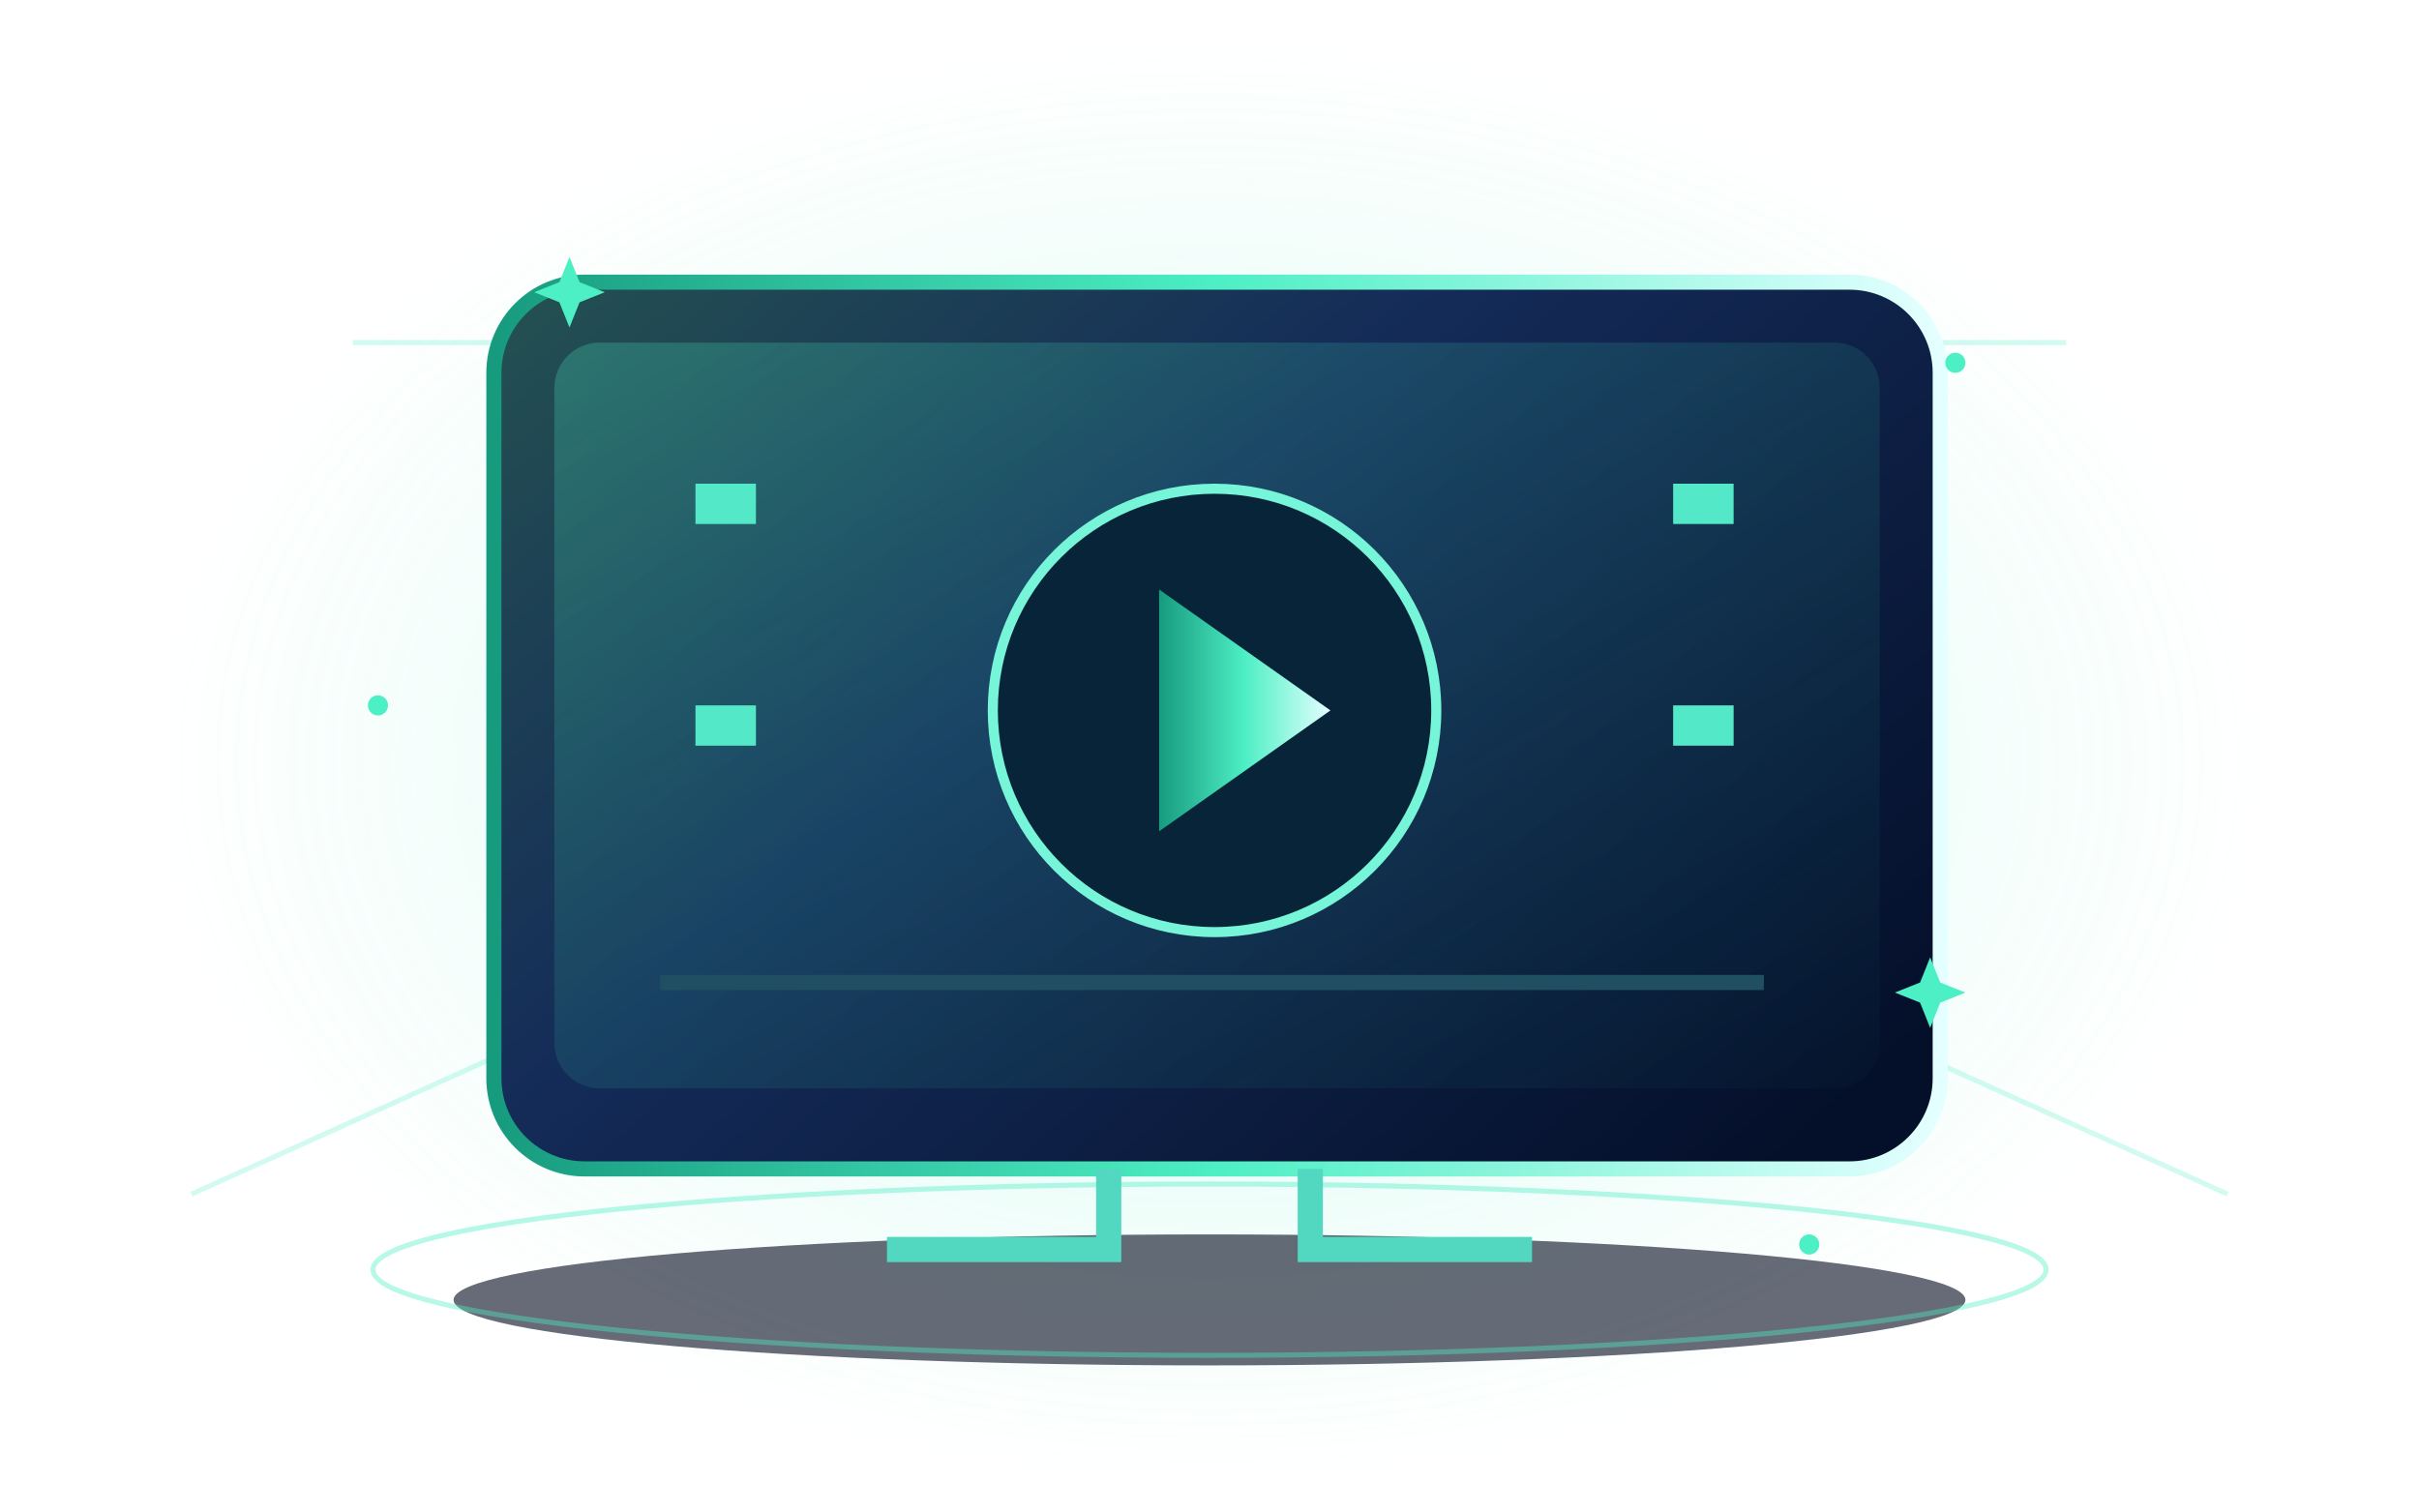
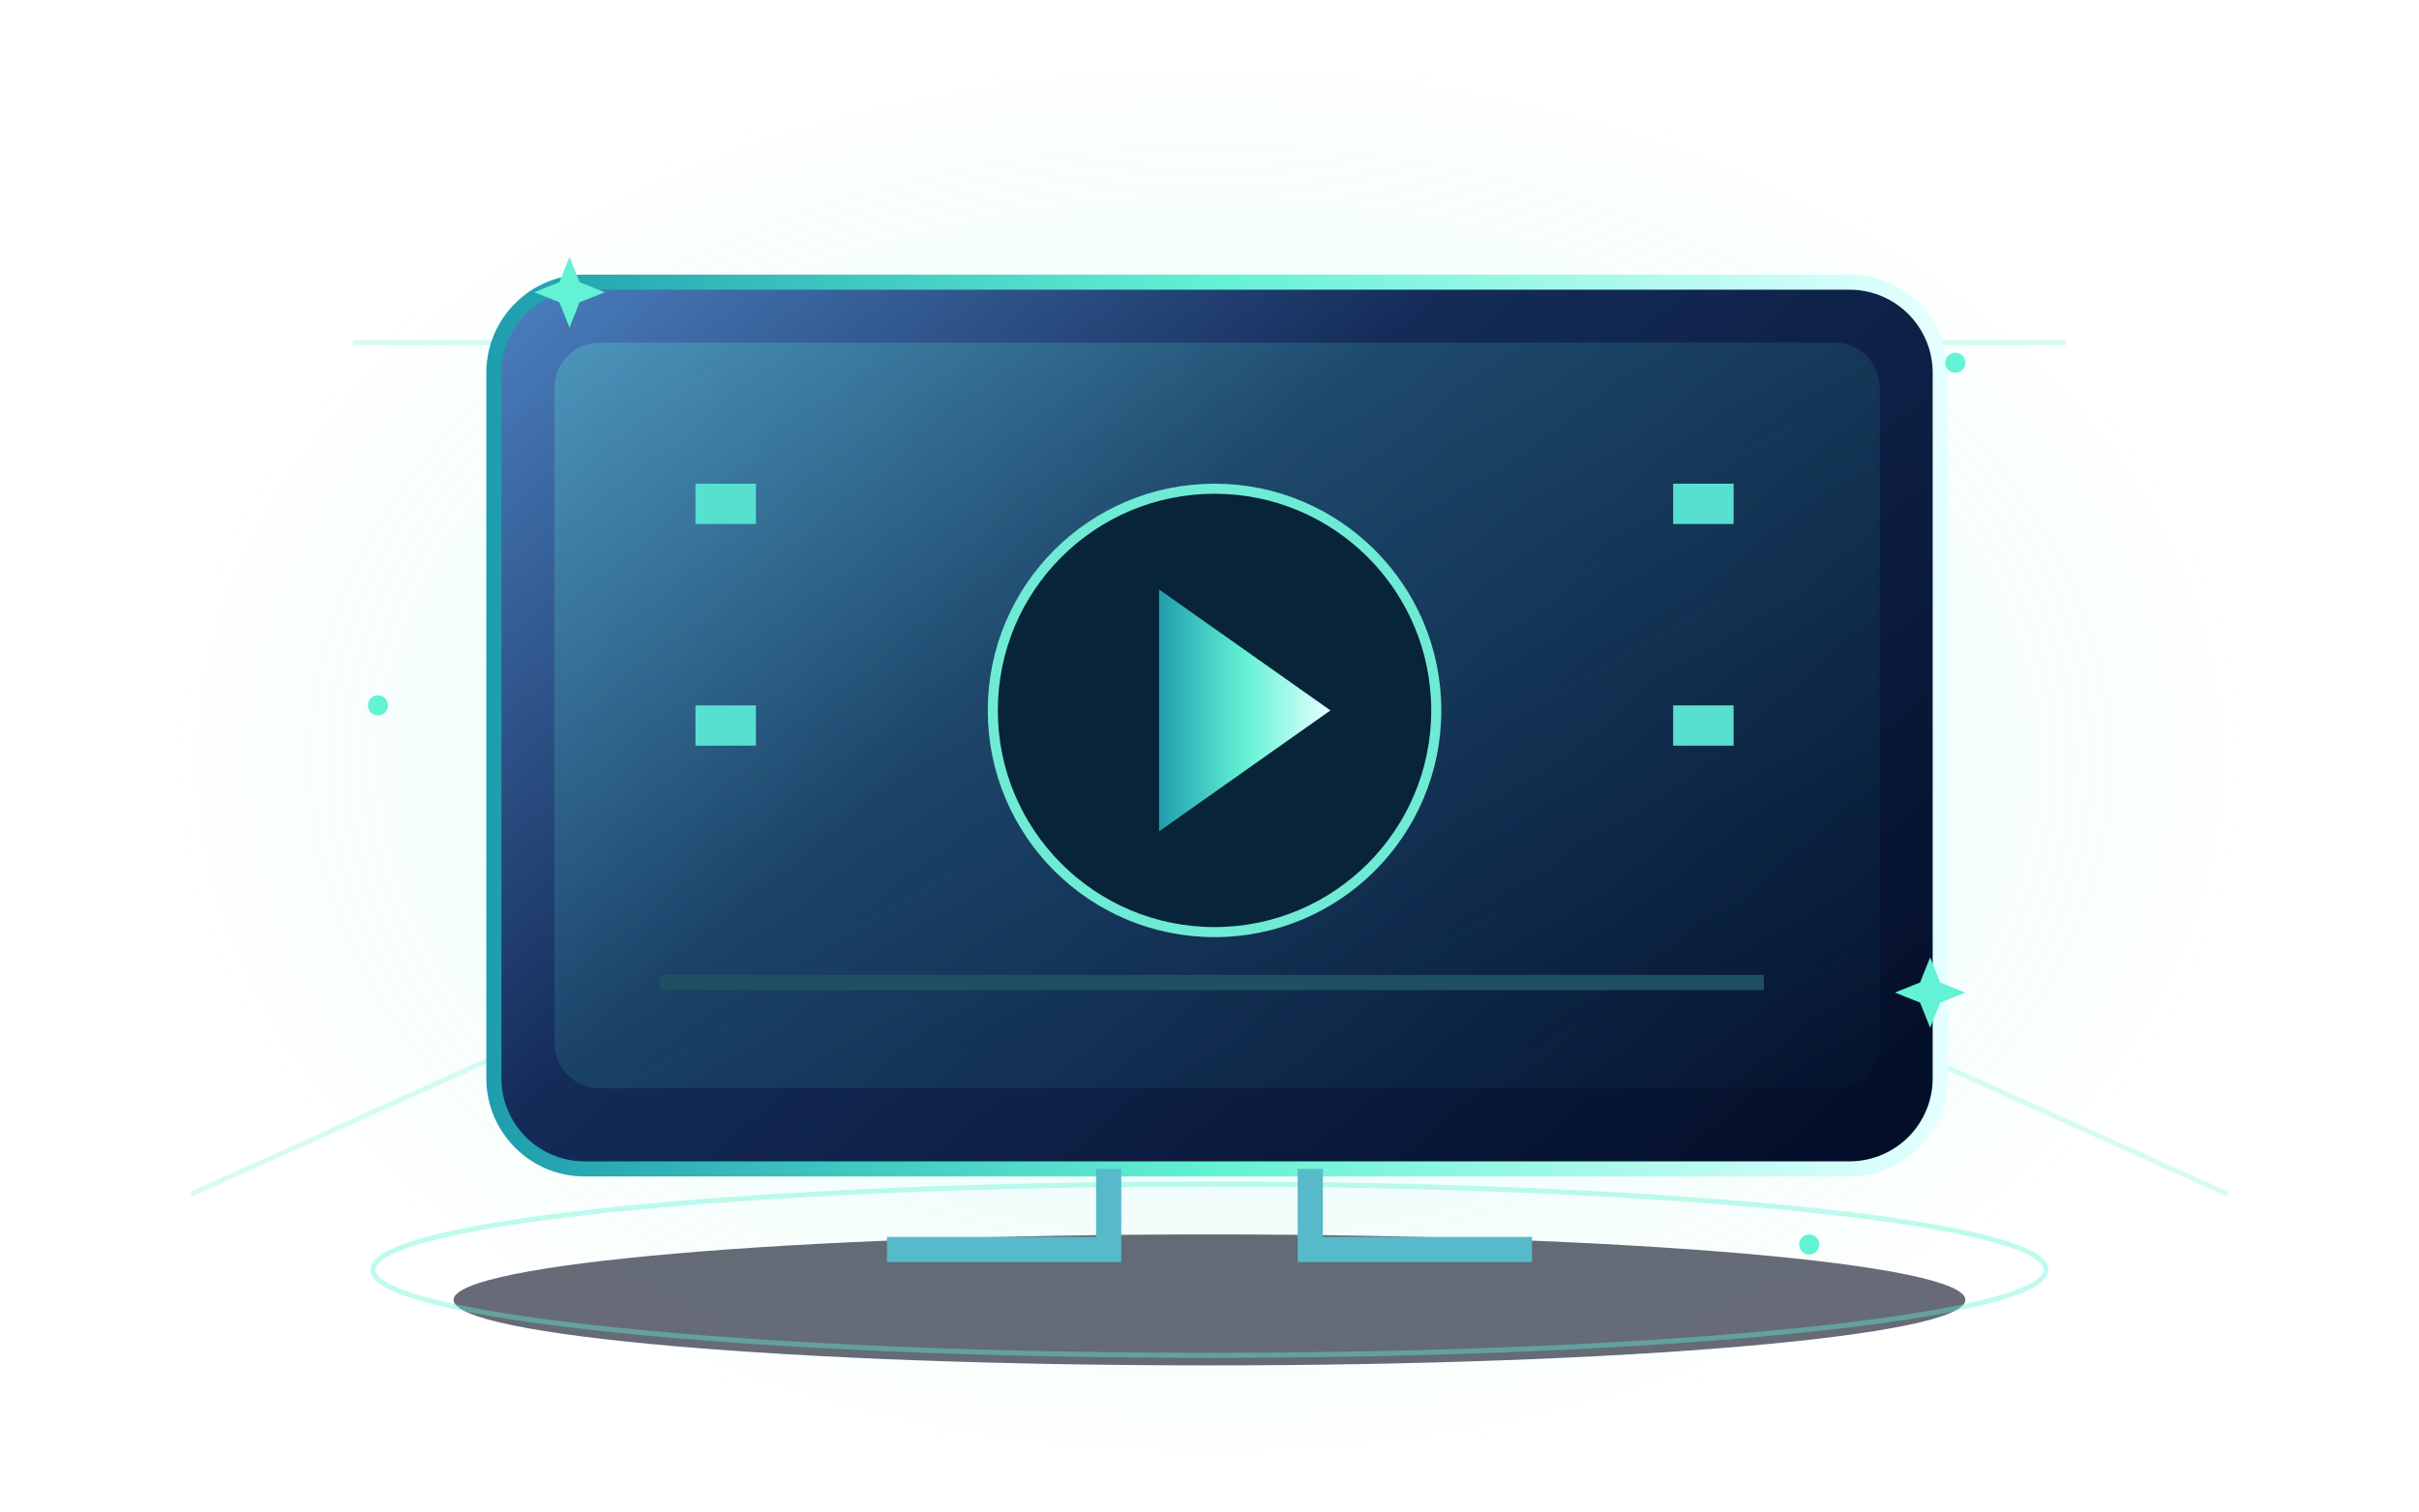
<svg xmlns="http://www.w3.org/2000/svg" viewBox="0 0 480 300" fill="none">
  <defs>
    <linearGradient id="shell" x1="130" y1="40" x2="325" y2="260" gradientUnits="userSpaceOnUse">
-       <stop stop-color="#234f52" />
+       <stop stop-color="#487bba" />
      <stop offset=".4" stop-color="#142b58" />
      <stop offset="1" stop-color="#040f29" />
    </linearGradient>
    <linearGradient id="edge">
-       <stop stop-color="#179b7f" />
-       <stop offset=".5" stop-color="#4defc4" />
+       <stop stop-color="#1f9eae" />
+       <stop offset=".5" stop-color="#63f2d4" />
      <stop offset="1" stop-color="#e4ffff" />
    </linearGradient>
    <linearGradient id="glass" x2="1" y2="1">
-       <stop stop-color="#4defc4" stop-opacity=".25" />
-       <stop offset="1" stop-color="#179b7f" stop-opacity=".03" />
+       <stop stop-color="#63f2d4" stop-opacity=".25" />
+       <stop offset="1" stop-color="#1f9eae" stop-opacity=".03" />
    </linearGradient>
    <radialGradient id="halo">
-       <stop stop-color="#4defc4" stop-opacity=".23" />
-       <stop offset="1" stop-color="#4defc4" stop-opacity="0" />
+       <stop stop-color="#63f2d4" stop-opacity=".23" />
+       <stop offset="1" stop-color="#63f2d4" stop-opacity="0" />
    </radialGradient>
  </defs>
  <ellipse cx="240" cy="151" rx="210" ry="144" fill="url(#halo)" />
  <ellipse cx="240" cy="258" rx="150" ry="13" fill="#02091c" opacity=".6" />
-   <ellipse cx="240" cy="252" rx="166" ry="17" stroke="#4defc4" stroke-opacity=".4" />
-   <path d="m38 237 62-28m280 0 62 28M70 68h30m280 0h30" stroke="#4defc4" stroke-opacity=".25" />
+   <ellipse cx="240" cy="252" rx="166" ry="17" stroke="#63f2d4" stroke-opacity=".4" />
+   <path d="m38 237 62-28m280 0 62 28M70 68h30m280 0h30" stroke="#63f2d4" stroke-opacity=".25" />
  <g>
    <rect x="98" y="56" width="287" height="176" rx="18" fill="url(#shell)" stroke="url(#edge)" stroke-width="3" />
    <rect x="110" y="68" width="263" height="148" rx="9" fill="url(#glass)" />
-     <circle cx="241" cy="141" r="44" fill="#072439" stroke="#76f5d8" stroke-width="2" />
+     <circle cx="241" cy="141" r="44" fill="#072439" stroke="#6fead5" stroke-width="2" />
    <path d="m230 117 34 24-34 24Z" fill="url(#edge)" />
-     <path d="M220 232v16h-44m84-16v16h44" stroke="#52d7c0" stroke-width="5" />
-     <path d="M144 104v-8m0 52v-8m194-36v-8m0 52v-8" stroke="#53e8c7" stroke-width="12" />
+     <path d="M220 232v16h-44m84-16v16h44" stroke="#56baca" stroke-width="5" />
+     <path d="M144 104v-8m0 52v-8m194-36v-8m0 52v-8" stroke="#57dfd0" stroke-width="12" />
    <path d="M131 195h219" stroke="#214f62" stroke-width="3" />
  </g>
-   <g fill="#4defc4">
+   <g fill="#63f2d4">
    <circle cx="75" cy="140" r="2" />
    <circle cx="388" cy="72" r="2" />
    <circle cx="359" cy="247" r="2" />
    <path d="m113 51 2 5 5 2-5 2-2 5-2-5-5-2 5-2Zm270 139 2 5 5 2-5 2-2 5-2-5-5-2 5-2Z" />
  </g>
</svg>
